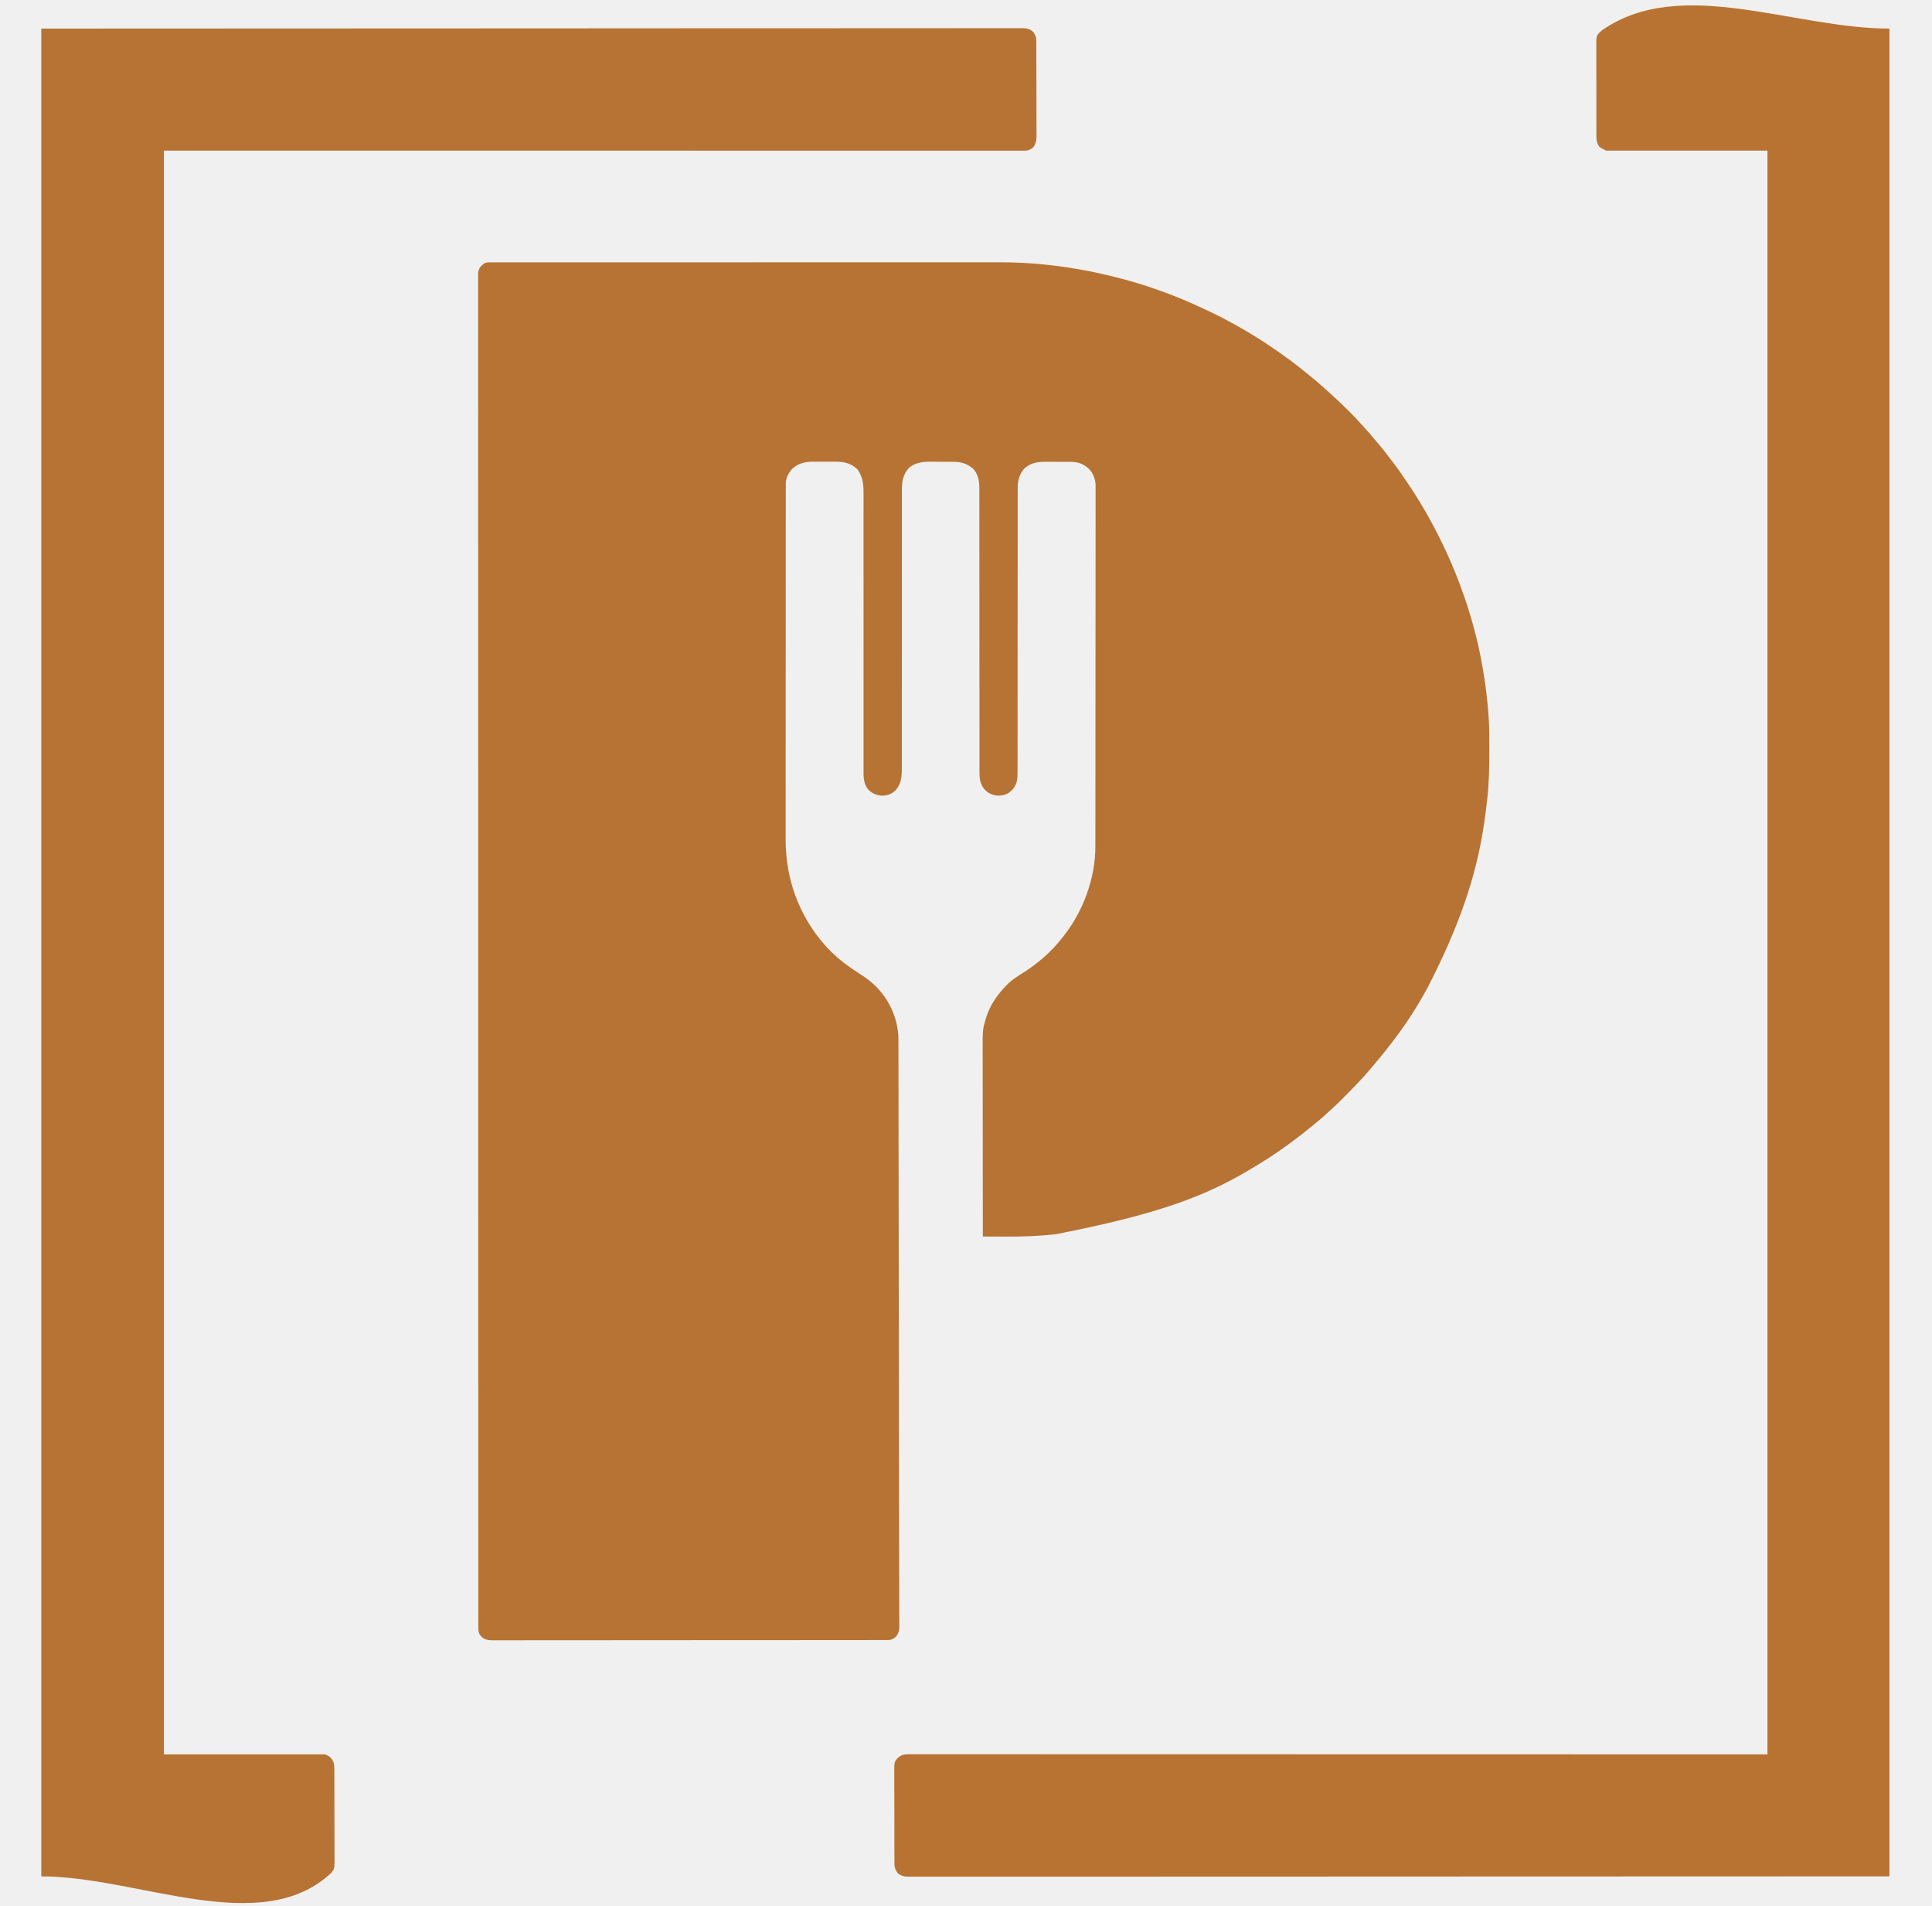
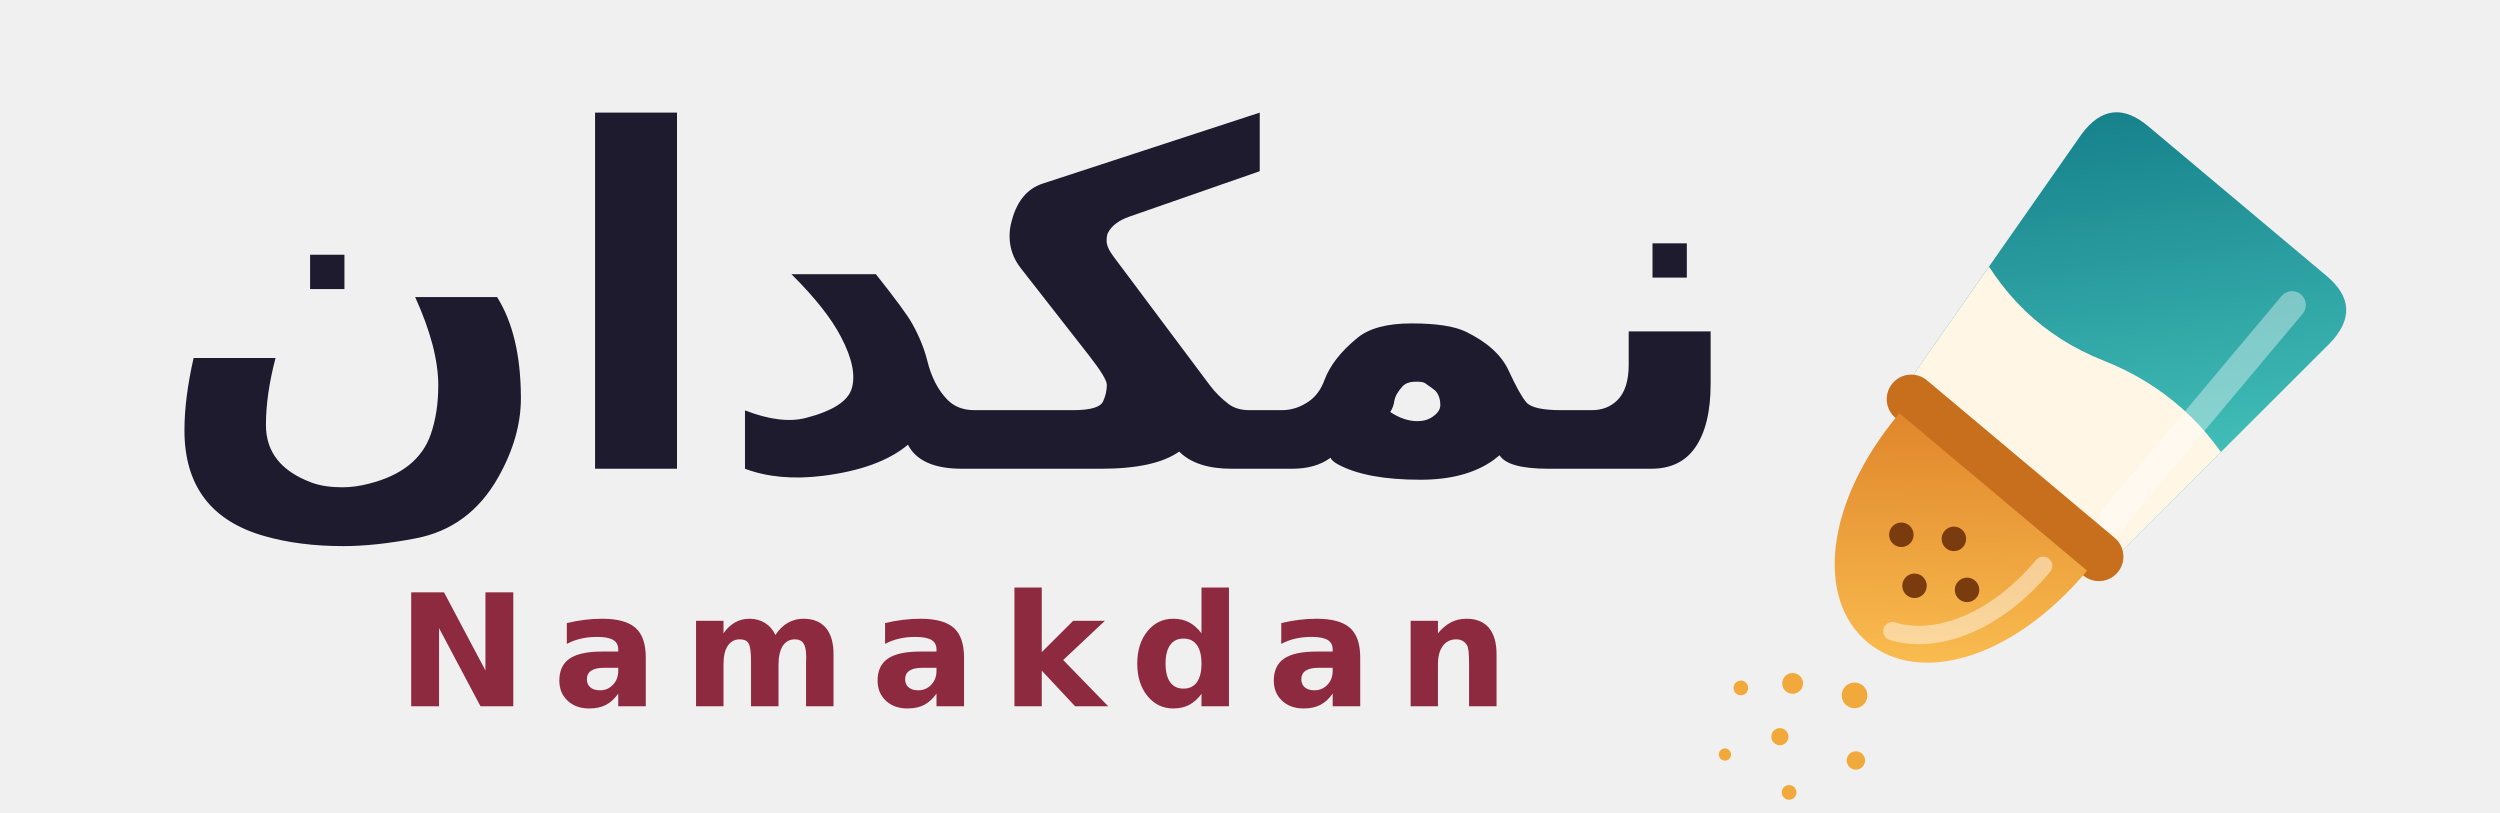
- <svg xmlns="http://www.w3.org/2000/svg" version="1.1" width="3041" height="2999">
-   <path d="M0 0 C1.196 -0.003 2.392 -0.006 3.624 -0.008 C4.961 -0.006 6.297 -0.004 7.634 -0.002 C9.052 -0.003 10.471 -0.005 11.889 -0.007 C15.814 -0.012 19.738 -0.011 23.663 -0.008 C27.923 -0.007 32.183 -0.011 36.443 -0.014 C43.919 -0.019 51.394 -0.021 58.87 -0.02 C69.988 -0.018 81.106 -0.022 92.224 -0.027 C113.241 -0.037 134.258 -0.04 155.274 -0.041 C171.515 -0.041 187.756 -0.043 203.996 -0.046 C208.668 -0.047 213.34 -0.048 218.013 -0.049 C219.755 -0.049 219.755 -0.049 221.532 -0.05 C254.225 -0.056 286.918 -0.06 319.611 -0.059 C321.462 -0.059 321.462 -0.059 323.35 -0.059 C329.602 -0.059 335.855 -0.059 342.108 -0.059 C343.97 -0.059 343.97 -0.059 345.871 -0.059 C348.382 -0.059 350.893 -0.059 353.405 -0.059 C392.423 -0.058 431.441 -0.066 470.459 -0.079 C514.294 -0.095 558.129 -0.103 601.965 -0.102 C606.645 -0.102 611.326 -0.102 616.006 -0.102 C617.159 -0.102 618.311 -0.102 619.499 -0.102 C638.007 -0.102 656.514 -0.109 675.022 -0.117 C693.653 -0.126 712.283 -0.127 730.913 -0.12 C741.965 -0.116 753.016 -0.118 764.068 -0.128 C771.473 -0.134 778.877 -0.133 786.282 -0.125 C790.487 -0.122 794.691 -0.121 798.896 -0.129 C826.288 -0.179 853.389 1.15 880.62 4.314 C881.987 4.471 881.987 4.471 883.381 4.63 C914.381 8.217 944.997 13.717 975.308 21.126 C977.148 21.568 977.148 21.568 979.026 22.019 C1029.061 34.096 1077.802 51.606 1124.279 73.69 C1127.266 75.107 1130.26 76.505 1133.257 77.9 C1146.569 84.133 1159.492 90.933 1172.308 98.126 C1173.602 98.847 1173.602 98.847 1174.923 99.583 C1193.528 109.952 1211.734 121.086 1229.308 133.126 C1230.507 133.937 1231.706 134.747 1232.906 135.556 C1251.055 147.863 1268.733 160.965 1285.644 174.927 C1287.392 176.371 1289.147 177.806 1290.909 179.232 C1302.914 188.953 1314.471 199.151 1325.759 209.691 C1327.227 211.052 1328.712 212.394 1330.199 213.736 C1337.75 220.556 1344.981 227.691 1352.183 234.876 C1352.681 235.372 1353.18 235.868 1353.693 236.379 C1358.882 241.546 1363.977 246.752 1368.743 252.316 C1371.3 255.274 1374.001 258.095 1376.683 260.939 C1381.334 265.91 1385.759 270.989 1390.015 276.306 C1392.142 278.923 1394.327 281.471 1396.543 284.012 C1403.253 291.718 1409.488 299.724 1415.62 307.895 C1417.268 310.074 1418.941 312.233 1420.62 314.388 C1429.093 325.351 1436.872 336.73 1444.558 348.251 C1445.31 349.377 1445.31 349.377 1446.078 350.525 C1455.577 364.756 1464.673 379.243 1473.12 394.126 C1473.851 395.413 1473.851 395.413 1474.597 396.726 C1497.179 436.685 1516.163 477.818 1531.308 521.126 C1531.73 522.322 1532.153 523.518 1532.588 524.751 C1553.93 585.507 1566.92 649.886 1571.308 714.126 C1571.438 715.853 1571.438 715.853 1571.571 717.614 C1572.682 733.59 1572.554 749.62 1572.558 765.626 C1572.558 766.403 1572.559 767.179 1572.559 767.979 C1572.567 793.466 1572.062 818.764 1569.308 844.126 C1569.221 844.936 1569.133 845.745 1569.044 846.578 C1567.712 858.796 1566.117 870.97 1564.308 883.126 C1564.142 884.241 1564.142 884.241 1563.973 885.377 C1551.788 966.601 1525.221 1044.912 1474.67 1142.781 C1473.06 1145.553 1471.516 1148.358 1469.975 1151.169 C1447.443 1192.123 1418.992 1229.927 1388.74 1265.439 C1387.322 1267.11 1385.912 1268.788 1384.503 1270.466 C1371.564 1285.824 1357.483 1300.045 1343.308 1314.251 C1342.628 1314.934 1341.948 1315.617 1341.247 1316.32 C1334.444 1323.144 1327.66 1329.89 1320.308 1336.126 C1318.353 1337.9 1316.427 1339.702 1314.495 1341.501 C1309.924 1345.72 1305.235 1349.738 1300.386 1353.638 C1298.086 1355.497 1295.809 1357.373 1293.542 1359.271 C1283.521 1367.647 1273.239 1375.604 1262.722 1383.348 C1260.495 1384.989 1258.276 1386.641 1256.058 1388.294 C1236.01 1403.121 1214.855 1416.596 1193.308 1429.126 C1192.511 1429.595 1191.715 1430.064 1190.894 1430.547 C1122.958 1470.529 1048.851 1498.542 890.87 1529.376 C889.56 1529.528 888.25 1529.679 886.9 1529.834 C860.995 1532.69 835.154 1533.422 809.121 1533.264 C805.284 1533.243 801.447 1533.234 797.611 1533.224 C790.176 1533.203 782.742 1533.169 775.308 1533.126 C775.262 1493.142 775.227 1453.158 775.206 1413.174 C775.203 1408.448 775.201 1403.722 775.198 1398.996 C775.197 1397.584 775.197 1397.584 775.196 1396.145 C775.188 1380.933 775.172 1365.722 775.154 1350.51 C775.135 1334.889 775.124 1319.268 775.12 1303.646 C775.117 1294.016 775.108 1284.385 775.092 1274.755 C775.081 1268.141 775.078 1261.527 775.081 1254.913 C775.082 1251.103 775.08 1247.294 775.069 1243.484 C774.973 1207.589 774.973 1207.589 779.37 1192.314 C779.58 1191.58 779.79 1190.845 780.006 1190.088 C785.868 1170.747 796.423 1154.649 810.308 1140.126 C810.918 1139.454 811.527 1138.781 812.156 1138.087 C819.912 1129.821 829.649 1123.764 839.183 1117.751 C861.873 1103.398 882.829 1085.362 899.308 1064.126 C900.071 1063.192 900.834 1062.257 901.62 1061.294 C933.176 1021.901 952.525 969.421 952.442 918.791 C952.444 917.795 952.447 916.799 952.449 915.773 C952.456 912.445 952.455 909.117 952.455 905.789 C952.458 903.375 952.462 900.962 952.466 898.548 C952.475 892.616 952.479 886.684 952.482 880.752 C952.485 873.643 952.493 866.535 952.502 859.427 C952.523 842.252 952.533 825.078 952.542 807.903 C952.546 799.777 952.552 791.651 952.557 783.525 C952.575 755.7 952.59 727.876 952.597 700.052 C952.598 698.306 952.598 696.561 952.599 694.815 C952.599 693.95 952.599 693.084 952.599 692.193 C952.601 687.807 952.602 683.422 952.603 679.037 C952.603 677.732 952.603 677.732 952.604 676.4 C952.612 648.171 952.635 619.941 952.668 591.711 C952.702 561.854 952.722 531.996 952.725 502.139 C952.725 498.862 952.726 495.585 952.726 492.307 C952.726 491.5 952.727 490.693 952.727 489.862 C952.729 476.879 952.745 463.895 952.765 450.912 C952.785 437.865 952.791 424.818 952.781 411.771 C952.776 404.021 952.782 396.272 952.804 388.522 C952.819 382.734 952.813 376.946 952.799 371.158 C952.797 368.818 952.801 366.477 952.813 364.137 C952.828 360.954 952.819 357.771 952.803 354.588 C952.813 353.681 952.823 352.775 952.834 351.84 C952.726 341.844 949.348 332.415 942.406 325.13 C934.095 317.171 925.082 314.027 913.629 313.981 C912.537 313.975 911.446 313.968 910.321 313.962 C909.155 313.961 907.989 313.96 906.788 313.959 C905.575 313.955 904.362 313.952 903.112 313.948 C900.549 313.943 897.987 313.941 895.424 313.941 C891.52 313.939 887.616 313.921 883.712 313.902 C881.217 313.899 878.721 313.897 876.226 313.896 C875.066 313.889 873.907 313.882 872.712 313.874 C860.779 313.908 850.545 315.909 841.23 323.912 C832.828 332.807 830.143 343.232 830.183 355.177 C830.182 355.974 830.18 356.772 830.179 357.594 C830.176 360.27 830.18 362.947 830.183 365.624 C830.182 367.56 830.181 369.497 830.179 371.434 C830.176 375.647 830.176 379.86 830.179 384.074 C830.183 390.929 830.18 397.784 830.176 404.639 C830.172 413.301 830.17 421.963 830.17 430.626 C830.17 447.647 830.157 464.667 830.14 481.688 C830.138 484.367 830.135 487.047 830.132 489.726 C830.128 493.786 830.125 497.847 830.121 501.907 C830.106 517.217 830.092 532.526 830.08 547.835 C830.079 548.535 830.079 549.235 830.078 549.955 C830.06 572.641 830.056 595.327 830.058 618.013 C830.059 642.003 830.042 665.994 830.007 689.984 C829.986 704.349 829.981 718.714 829.995 733.078 C830.003 742.922 829.994 752.765 829.97 762.608 C829.956 768.289 829.951 773.969 829.968 779.649 C829.983 784.85 829.975 790.051 829.949 795.252 C829.943 797.133 829.946 799.013 829.959 800.893 C830.028 812.344 829.661 820.97 821.808 830.001 C820.983 830.703 820.158 831.404 819.308 832.126 C818.225 833.178 818.225 833.178 817.12 834.251 C810.129 838.912 802.031 840.227 793.87 838.658 C785.406 836.49 779.642 832.656 774.933 825.251 C770.947 818.505 770.007 811.558 770.057 803.848 C770.055 803.051 770.052 802.253 770.049 801.431 C770.042 798.765 770.049 796.099 770.056 793.433 C770.054 791.5 770.051 789.566 770.047 787.633 C770.039 782.325 770.044 777.017 770.05 771.709 C770.054 765.982 770.047 760.255 770.042 754.528 C770.033 744.605 770.031 734.683 770.033 724.76 C770.037 710.401 770.025 696.043 770.009 681.684 C770.001 674.991 769.995 668.298 769.988 661.605 C769.987 660.6 769.987 660.6 769.986 659.575 C769.97 643.633 769.959 627.691 769.949 611.749 C769.949 611.051 769.949 610.354 769.948 609.636 C769.939 593.366 769.932 577.096 769.93 560.826 C769.929 560.126 769.929 559.427 769.929 558.706 C769.929 555.177 769.928 551.649 769.928 548.12 C769.928 547.423 769.927 546.726 769.927 546.007 C769.927 544.6 769.927 543.192 769.927 541.785 C769.923 517.861 769.905 493.937 769.872 470.013 C769.853 455.691 769.847 441.369 769.858 427.047 C769.864 417.233 769.856 407.419 769.837 397.605 C769.826 391.943 769.822 386.281 769.835 380.619 C769.847 375.433 769.841 370.248 769.82 365.062 C769.816 363.188 769.818 361.315 769.828 359.442 C769.893 346.234 769.152 334.079 759.308 324.126 C750.875 317.242 741.653 314.045 730.768 313.965 C729.175 313.951 729.175 313.951 727.55 313.936 C726.416 313.932 725.281 313.928 724.113 313.923 C722.929 313.918 721.745 313.912 720.525 313.906 C718.022 313.897 715.519 313.89 713.016 313.886 C709.217 313.877 705.419 313.846 701.62 313.814 C699.18 313.807 696.74 313.802 694.3 313.798 C692.617 313.78 692.617 313.78 690.899 313.761 C679.528 313.793 668.288 315.686 659.308 323.126 C648.443 335.065 647.869 346.579 647.936 361.888 C647.933 363.817 647.93 365.746 647.924 367.675 C647.914 372.966 647.923 378.256 647.934 383.547 C647.943 389.256 647.934 394.966 647.928 400.676 C647.918 410.568 647.92 420.46 647.928 430.352 C647.939 444.669 647.93 458.985 647.915 473.302 C647.908 479.977 647.902 486.652 647.897 493.327 C647.896 494.33 647.896 494.33 647.895 495.352 C647.881 511.249 647.877 527.146 647.874 543.043 C647.874 543.738 647.874 544.433 647.874 545.15 C647.871 560.665 647.87 576.181 647.871 591.697 C647.872 598.027 647.872 604.358 647.872 610.689 C647.872 611.731 647.872 611.731 647.872 612.793 C647.873 628.655 647.87 644.517 647.856 660.378 C647.855 661.046 647.855 661.713 647.854 662.4 C647.847 669.721 647.84 677.041 647.831 684.362 C647.815 698.64 647.813 712.918 647.828 727.196 C647.838 736.982 647.833 746.768 647.817 756.554 C647.808 762.198 647.806 767.842 647.822 773.486 C647.836 778.658 647.831 783.829 647.812 789.001 C647.809 790.867 647.812 792.733 647.822 794.599 C647.898 808.864 647.257 821.382 636.683 832.095 C630.4 837.469 623.799 839.504 615.542 839.334 C607.019 838.544 600.253 835.252 594.308 829.126 C587.217 819.337 587.462 809.518 587.562 797.99 C587.557 796.057 587.549 794.125 587.538 792.192 C587.517 786.904 587.534 781.617 587.556 776.329 C587.574 770.617 587.557 764.905 587.544 759.194 C587.527 749.303 587.531 739.413 587.549 729.522 C587.576 715.21 587.568 700.899 587.551 686.587 C587.524 663.349 587.522 640.112 587.538 616.874 C587.542 611.248 587.545 605.623 587.549 599.997 C587.549 599.299 587.55 598.601 587.55 597.882 C587.56 581.671 587.56 565.46 587.556 549.248 C587.556 548.554 587.556 547.859 587.556 547.144 C587.553 531.281 587.547 515.418 587.537 499.555 C587.536 498.555 587.536 498.555 587.535 497.534 C587.532 491.533 587.528 485.532 587.524 479.531 C587.513 463.938 587.511 448.345 587.524 432.753 C587.533 422.973 587.535 413.193 587.532 403.413 C587.53 397.772 587.532 392.13 587.543 386.488 C587.553 381.321 587.553 376.154 587.547 370.987 C587.546 369.12 587.549 367.253 587.556 365.387 C587.605 350.263 586.89 338.718 578.12 325.939 C568.958 316.776 557.502 313.82 544.831 313.71 C543.136 313.719 543.136 313.719 541.406 313.728 C540.207 313.725 539.008 313.722 537.772 313.719 C535.252 313.717 532.732 313.723 530.211 313.735 C526.385 313.751 522.559 313.736 518.732 313.716 C516.269 313.718 513.806 313.722 511.343 313.728 C510.215 313.722 509.086 313.716 507.923 313.71 C495.299 313.82 484.694 316.18 475.339 324.978 C469.285 331.417 465.187 339.379 465.18 348.339 C465.177 349.179 465.174 350.019 465.171 350.884 C465.173 351.803 465.175 352.722 465.176 353.669 C465.174 354.653 465.172 355.636 465.17 356.649 C465.165 359.969 465.166 363.29 465.167 366.61 C465.165 369.005 465.162 371.399 465.158 373.794 C465.151 379.702 465.149 385.61 465.148 391.518 C465.147 398.593 465.141 405.669 465.134 412.745 C465.118 429.854 465.112 446.963 465.107 464.073 C465.105 472.172 465.101 480.272 465.097 488.371 C465.084 516.111 465.074 543.852 465.07 571.592 C465.07 573.334 465.07 575.076 465.07 576.818 C465.069 578.565 465.069 580.311 465.069 582.057 C465.069 585.56 465.068 589.064 465.068 592.567 C465.068 593.435 465.067 594.304 465.067 595.199 C465.064 623.322 465.048 651.446 465.024 679.57 C465 709.32 464.986 739.071 464.985 768.822 C464.985 772.093 464.985 775.365 464.984 778.636 C464.984 779.844 464.984 779.844 464.984 781.077 C464.983 794 464.972 806.923 464.957 819.847 C464.943 832.861 464.94 845.876 464.948 858.89 C464.952 866.606 464.949 874.321 464.933 882.037 C464.922 887.824 464.927 893.612 464.937 899.4 C464.939 901.722 464.936 904.044 464.928 906.366 C464.786 946.289 472.673 984.204 490.308 1020.126 C490.675 1020.875 491.043 1021.624 491.421 1022.395 C506.511 1052.749 529.301 1081.541 556.308 1102.126 C556.839 1102.534 557.37 1102.942 557.917 1103.361 C565.566 1109.201 573.453 1114.565 581.558 1119.751 C588.904 1124.472 595.847 1129.22 602.308 1135.126 C602.786 1135.563 603.265 1135.999 603.758 1136.448 C626.315 1157.262 639.783 1185.5 642.308 1216.126 C642.445 1219.827 642.45 1223.523 642.447 1227.225 C642.449 1228.316 642.452 1229.407 642.455 1230.532 C642.463 1234.192 642.465 1237.852 642.466 1241.512 C642.471 1244.165 642.476 1246.817 642.481 1249.47 C642.492 1255.246 642.499 1261.021 642.504 1266.797 C642.512 1275.398 642.525 1283.999 642.539 1292.6 C642.563 1307.135 642.582 1321.67 642.599 1336.204 C642.615 1350.761 642.634 1365.317 642.655 1379.874 C642.657 1381.242 642.657 1381.242 642.659 1382.638 C642.664 1386.346 642.67 1390.054 642.675 1393.761 C642.724 1427.698 642.769 1461.635 642.811 1495.571 C642.848 1526.043 642.888 1556.515 642.931 1586.987 C642.936 1589.871 642.94 1592.754 642.944 1595.637 C642.955 1603.305 642.966 1610.973 642.977 1618.64 C643.05 1669.738 643.121 1720.835 643.171 1771.933 C643.173 1773.794 643.175 1775.656 643.177 1777.517 C643.193 1794.047 643.209 1810.576 643.225 1827.106 C643.263 1868.44 643.319 1909.774 643.413 1951.108 C643.42 1954.324 643.427 1957.541 643.435 1960.758 C643.437 1961.942 643.437 1961.942 643.44 1963.15 C643.466 1974.747 643.488 1986.343 643.506 1997.939 C643.507 1998.68 643.508 1999.421 643.51 2000.185 C643.521 2007.508 643.532 2014.831 643.542 2022.154 C643.546 2025.707 643.551 2029.259 643.557 2032.812 C643.558 2033.507 643.559 2034.202 643.56 2034.918 C643.576 2045.913 643.606 2056.907 643.641 2067.901 C643.676 2078.652 643.696 2089.402 643.702 2100.153 C643.706 2105.872 643.716 2111.591 643.744 2117.31 C643.769 2122.485 643.776 2127.66 643.768 2132.835 C643.769 2134.695 643.776 2136.555 643.791 2138.415 C643.81 2140.933 643.804 2143.449 643.792 2145.967 C643.803 2146.684 643.815 2147.401 643.826 2148.14 C643.752 2154.229 641.788 2159.614 637.491 2163.966 C636.915 2164.329 636.339 2164.691 635.745 2165.064 C635.167 2165.444 634.588 2165.825 633.991 2166.216 C630.892 2167.892 628.33 2168.252 624.879 2168.255 C623.966 2168.259 623.052 2168.262 622.111 2168.265 C621.104 2168.264 620.097 2168.262 619.06 2168.261 C617.988 2168.263 616.917 2168.265 615.813 2168.268 C612.186 2168.275 608.559 2168.274 604.932 2168.274 C602.32 2168.277 599.708 2168.281 597.096 2168.285 C590.647 2168.294 584.197 2168.298 577.748 2168.3 C570.026 2168.303 562.304 2168.312 554.582 2168.321 C535.917 2168.342 517.251 2168.352 498.586 2168.361 C489.759 2168.365 480.932 2168.37 472.105 2168.376 C441.898 2168.393 411.692 2168.408 381.486 2168.416 C379.589 2168.416 377.692 2168.417 375.796 2168.417 C374.385 2168.418 374.385 2168.418 372.945 2168.418 C368.179 2168.419 363.413 2168.42 358.647 2168.422 C357.701 2168.422 356.755 2168.422 355.781 2168.422 C325.107 2168.43 294.432 2168.454 263.758 2168.486 C231.341 2168.521 198.923 2168.54 166.505 2168.544 C162.948 2168.544 159.391 2168.544 155.833 2168.545 C154.958 2168.545 154.082 2168.545 153.179 2168.545 C139.071 2168.548 124.962 2168.563 110.854 2168.584 C96.678 2168.604 82.502 2168.61 68.326 2168.6 C59.9 2168.595 51.475 2168.601 43.049 2168.623 C36.763 2168.638 30.477 2168.632 24.191 2168.618 C21.644 2168.615 19.096 2168.62 16.549 2168.632 C13.094 2168.647 9.64 2168.637 6.185 2168.621 C5.19 2168.632 4.195 2168.642 3.169 2168.652 C-3.583 2168.585 -9.224 2167.425 -14.251 2162.644 C-18.144 2158.183 -18.817 2154.881 -18.818 2149.12 C-18.822 2147.22 -18.822 2147.22 -18.826 2145.28 C-18.824 2143.862 -18.822 2142.444 -18.82 2141.026 C-18.821 2139.521 -18.823 2138.015 -18.825 2136.509 C-18.829 2132.336 -18.827 2128.162 -18.825 2123.989 C-18.823 2119.445 -18.827 2114.901 -18.83 2110.358 C-18.834 2102.351 -18.835 2094.345 -18.834 2086.339 C-18.832 2074.353 -18.836 2062.367 -18.84 2050.381 C-18.848 2029.958 -18.851 2009.535 -18.852 1989.112 C-18.852 1968.403 -18.855 1947.694 -18.86 1926.985 C-18.86 1925.679 -18.861 1924.373 -18.861 1923.028 C-18.862 1917.709 -18.864 1912.39 -18.865 1907.071 C-18.88 1848.538 -18.887 1790.004 -18.892 1731.471 C-18.892 1730.73 -18.892 1729.99 -18.892 1729.227 C-18.892 1725.481 -18.892 1721.735 -18.893 1717.989 C-18.895 1686.618 -18.899 1655.247 -18.903 1623.876 C-18.905 1608.857 -18.906 1593.839 -18.908 1578.82 C-18.908 1578.073 -18.908 1577.326 -18.908 1576.556 C-18.913 1540.607 -18.917 1504.657 -18.92 1468.707 C-18.92 1467.557 -18.92 1467.557 -18.92 1466.383 C-18.925 1417.505 -18.928 1368.626 -18.93 1319.748 C-18.93 1315.74 -18.93 1311.732 -18.93 1307.724 C-18.93 1301.298 -18.93 1294.873 -18.931 1288.447 C-18.931 1287.651 -18.931 1286.854 -18.931 1286.034 C-18.931 1284.425 -18.931 1282.815 -18.931 1281.206 C-18.931 1269.917 -18.932 1258.628 -18.932 1247.339 C-18.932 1243.299 -18.932 1239.26 -18.933 1235.22 C-18.935 1158.918 -18.94 1082.616 -18.956 1006.313 C-18.957 1005.51 -18.957 1004.707 -18.957 1003.879 C-18.962 978.778 -18.968 953.677 -18.973 928.575 C-18.979 902.82 -18.985 877.065 -18.99 851.31 C-18.991 850.121 -18.991 850.121 -18.991 848.907 C-19.001 799.257 -19.008 749.607 -19.011 699.956 C-19.011 699.19 -19.011 698.423 -19.011 697.633 C-19.013 663.966 -19.015 630.299 -19.015 596.631 C-19.015 583.088 -19.015 569.544 -19.016 556 C-19.016 553.754 -19.016 551.509 -19.016 549.263 C-19.016 514.898 -19.019 480.533 -19.029 446.168 C-19.029 445.427 -19.03 444.685 -19.03 443.921 C-19.033 431.992 -19.037 420.063 -19.041 408.134 C-19.051 374.282 -19.06 340.429 -19.058 306.577 C-19.058 305.547 -19.058 305.547 -19.058 304.497 C-19.057 289.523 -19.055 274.55 -19.052 259.576 C-19.051 253.605 -19.051 247.633 -19.05 241.662 C-19.05 240.36 -19.049 239.059 -19.049 237.718 C-19.046 217.061 -19.054 196.404 -19.065 175.747 C-19.076 155.463 -19.077 135.178 -19.066 114.893 C-19.06 102.983 -19.062 91.073 -19.076 79.163 C-19.085 71.269 -19.083 63.374 -19.071 55.48 C-19.065 50.995 -19.064 46.51 -19.076 42.025 C-19.087 37.96 -19.084 33.896 -19.07 29.831 C-19.067 28.369 -19.07 26.907 -19.078 25.445 C-19.088 23.466 -19.078 21.487 -19.067 19.508 C-19.067 17.864 -19.067 17.864 -19.067 16.186 C-18.428 10.974 -16.241 7.108 -12.192 3.814 C-11.604 3.323 -11.016 2.832 -10.411 2.326 C-7.027 -0.035 -3.99 0.001 0 0 Z " fill="#B77333" transform="translate(771.6921,412.8735)" />
-   <path d="M0 0 C384.12 -0.155 384.12 -0.155 776 -0.312 C857.005 -0.358 938.009 -0.404 1021.469 -0.45 C1120.012 -0.473 1120.012 -0.473 1166.072 -0.477 C1199.466 -0.482 1232.861 -0.502 1266.255 -0.531 C1301.44 -0.561 1336.625 -0.575 1371.81 -0.568 C1376.711 -0.567 1381.611 -0.566 1386.512 -0.565 C1387.472 -0.565 1388.433 -0.565 1389.422 -0.565 C1404.523 -0.563 1419.624 -0.578 1434.725 -0.6 C1449.413 -0.621 1464.1 -0.625 1478.788 -0.609 C1487.407 -0.601 1496.025 -0.606 1504.643 -0.631 C1510.371 -0.647 1516.098 -0.644 1521.826 -0.627 C1525.077 -0.617 1528.328 -0.618 1531.579 -0.636 C1535.069 -0.654 1538.558 -0.641 1542.049 -0.621 C1543.052 -0.634 1544.056 -0.646 1545.09 -0.659 C1551.573 -0.577 1556.026 0.727 1561 5 C1565.099 10.255 1566.124 13.964 1566.147 20.533 C1566.151 21.2 1566.155 21.866 1566.158 22.553 C1566.169 24.791 1566.173 27.03 1566.177 29.268 C1566.183 30.872 1566.19 32.475 1566.197 34.078 C1566.218 39.348 1566.228 44.617 1566.238 49.887 C1566.242 51.701 1566.246 53.516 1566.251 55.331 C1566.27 63.858 1566.284 72.385 1566.292 80.912 C1566.302 90.75 1566.328 100.589 1566.369 110.427 C1566.399 118.034 1566.414 125.641 1566.417 133.248 C1566.419 137.79 1566.428 142.332 1566.453 146.874 C1566.477 151.149 1566.481 155.425 1566.471 159.7 C1566.47 161.266 1566.477 162.832 1566.49 164.397 C1566.557 172.462 1566.612 179.096 1562 186 C1560.184 187.84 1560.184 187.84 1558.438 188.938 C1557.859 189.318 1557.28 189.698 1556.684 190.09 C1552.244 192.49 1547.809 192.138 1542.913 192.124 C1541.492 192.126 1541.492 192.126 1540.042 192.128 C1536.83 192.131 1533.619 192.127 1530.407 192.123 C1528.085 192.124 1525.763 192.125 1523.441 192.127 C1517.687 192.129 1511.933 192.127 1506.179 192.124 C1499.257 192.119 1492.335 192.121 1485.413 192.122 C1472.465 192.125 1459.518 192.124 1446.571 192.119 C1433.301 192.115 1420.031 192.113 1406.762 192.113 C1405.497 192.113 1405.497 192.113 1404.206 192.113 C1399.905 192.113 1395.603 192.113 1391.302 192.114 C1360.433 192.115 1329.564 192.112 1298.696 192.106 C1256.957 192.097 1215.218 192.095 1173.479 192.095 C1073.09 192.089 972.701 192.075 872.312 192.062 C536.053 192.032 536.053 192.032 193 192 C193 1024.92 193 1857.84 193 2716 C276.82 2716 360.64 2716 447 2716 C453.8 2719.4 453.8 2719.4 456.25 2722.375 C456.73 2722.94 457.209 2723.504 457.703 2724.086 C460.706 2728.518 461.252 2732.395 461.267 2737.691 C461.274 2738.68 461.274 2738.68 461.281 2739.689 C461.294 2741.892 461.292 2744.094 461.291 2746.296 C461.297 2747.878 461.303 2749.46 461.311 2751.042 C461.329 2755.336 461.333 2759.629 461.335 2763.923 C461.336 2766.608 461.34 2769.293 461.346 2771.977 C461.364 2781.351 461.372 2790.724 461.371 2800.097 C461.369 2808.822 461.39 2817.548 461.422 2826.273 C461.448 2833.773 461.459 2841.273 461.458 2848.773 C461.457 2853.249 461.463 2857.724 461.484 2862.2 C461.503 2866.412 461.504 2870.624 461.489 2874.836 C461.487 2876.378 461.492 2877.919 461.504 2879.46 C461.622 2895.462 461.622 2895.462 457 2902 C346.158 3006.515 152.346 2908 0 2908 C0 1948.36 0 988.72 0 0 Z " fill="#B77333" transform="translate(65,45)" />
-   <path d="M0 0 C0 959.64 0 1919.28 0 2908 C-255.915 2908.082 -511.83 2908.165 -775.5 2908.25 C-896.929 2908.305 -896.929 2908.305 -1020.811 2908.36 C-1119.29 2908.378 -1119.29 2908.378 -1165.32 2908.382 C-1198.693 2908.386 -1232.066 2908.402 -1265.439 2908.425 C-1300.601 2908.449 -1335.764 2908.46 -1370.926 2908.454 C-1375.824 2908.453 -1380.721 2908.453 -1385.618 2908.452 C-1386.578 2908.452 -1387.538 2908.452 -1388.527 2908.452 C-1403.618 2908.451 -1418.709 2908.462 -1433.801 2908.48 C-1448.479 2908.497 -1463.157 2908.5 -1477.835 2908.487 C-1486.448 2908.48 -1495.061 2908.485 -1503.674 2908.505 C-1509.398 2908.517 -1515.121 2908.515 -1520.845 2908.501 C-1524.094 2908.494 -1527.343 2908.495 -1530.592 2908.509 C-1534.08 2908.523 -1537.567 2908.513 -1541.055 2908.497 C-1542.058 2908.507 -1543.061 2908.517 -1544.095 2908.527 C-1550.227 2908.465 -1554.878 2907.502 -1560 2904 C-1561.84 2901.965 -1561.84 2901.965 -1562.938 2899.938 C-1563.318 2899.266 -1563.698 2898.594 -1564.09 2897.902 C-1565.963 2893.987 -1566.13 2890.877 -1566.14 2886.581 C-1566.143 2885.927 -1566.146 2885.272 -1566.149 2884.598 C-1566.158 2882.401 -1566.16 2880.204 -1566.161 2878.007 C-1566.166 2876.433 -1566.171 2874.86 -1566.176 2873.286 C-1566.189 2869.007 -1566.196 2864.728 -1566.2 2860.449 C-1566.203 2857.774 -1566.207 2855.1 -1566.212 2852.426 C-1566.225 2844.056 -1566.235 2835.686 -1566.239 2827.316 C-1566.243 2817.659 -1566.261 2808.002 -1566.29 2798.345 C-1566.312 2790.879 -1566.322 2783.412 -1566.323 2775.945 C-1566.324 2771.487 -1566.33 2767.029 -1566.348 2762.571 C-1566.364 2758.374 -1566.366 2754.177 -1566.358 2749.981 C-1566.357 2748.444 -1566.361 2746.907 -1566.371 2745.371 C-1566.475 2728.265 -1566.475 2728.265 -1561.352 2721.977 C-1560.782 2721.531 -1560.212 2721.085 -1559.625 2720.625 C-1559.06 2720.164 -1558.496 2719.702 -1557.914 2719.227 C-1552.558 2715.794 -1547.844 2715.717 -1541.665 2715.752 C-1540.715 2715.749 -1539.765 2715.746 -1538.786 2715.744 C-1535.578 2715.738 -1532.369 2715.746 -1529.161 2715.754 C-1526.836 2715.752 -1524.512 2715.75 -1522.188 2715.747 C-1516.436 2715.741 -1510.684 2715.745 -1504.931 2715.753 C-1498.01 2715.762 -1491.089 2715.759 -1484.168 2715.755 C-1471.223 2715.749 -1458.278 2715.753 -1445.332 2715.762 C-1432.067 2715.77 -1418.801 2715.775 -1405.536 2715.774 C-1404.692 2715.774 -1403.849 2715.774 -1402.979 2715.774 C-1398.678 2715.773 -1394.376 2715.773 -1390.075 2715.773 C-1359.211 2715.77 -1328.348 2715.777 -1297.484 2715.789 C-1255.753 2715.805 -1214.021 2715.809 -1172.29 2715.811 C-1071.922 2715.821 -971.555 2715.849 -871.188 2715.875 C-647.056 2715.916 -422.924 2715.957 -192 2716 C-192 1883.08 -192 1050.16 -192 192 C-275.82 192 -359.64 192 -446 192 C-457.236 186.382 -457.236 186.382 -460.117 179.226 C-461.066 175.758 -461.254 172.85 -461.261 169.258 C-461.265 168.605 -461.268 167.952 -461.272 167.28 C-461.283 165.106 -461.279 162.932 -461.275 160.758 C-461.279 159.194 -461.284 157.63 -461.29 156.066 C-461.304 151.826 -461.304 147.586 -461.302 143.346 C-461.301 139.803 -461.305 136.259 -461.31 132.716 C-461.321 124.353 -461.322 115.99 -461.316 107.627 C-461.31 99.01 -461.322 90.393 -461.343 81.776 C-461.361 74.369 -461.367 66.961 -461.364 59.554 C-461.362 55.134 -461.364 50.714 -461.378 46.294 C-461.391 42.136 -461.389 37.978 -461.376 33.819 C-461.374 32.297 -461.376 30.775 -461.385 29.253 C-461.471 12.08 -461.471 12.08 -456.062 5.723 C-455.382 5.175 -454.701 4.627 -454 4.062 C-453.319 3.497 -452.639 2.931 -451.938 2.348 C-328.265 -83.675 -150.648 0 0 0 Z " fill="#B87332" transform="translate(2974,45)" />
+ <svg xmlns="http://www.w3.org/2000/svg" viewBox="0 0 800 260" width="800" height="260" role="img" aria-label="نمکدان Namakdan">
+   <g transform="translate(560 6) scale(.98)">
+     <defs>
+       <linearGradient id="caplight" x1="0" y1="0" x2="1" y2="1">
+         <stop offset="0" stop-color="#FFC857" />
+         <stop offset="1" stop-color="#E0862B" />
+       </linearGradient>
+       <linearGradient id="glasslight" x1="0" y1="0" x2="1" y2="1">
+         <stop offset="0" stop-color="#4FD1C5" />
+         <stop offset="1" stop-color="#157F8A" />
+       </linearGradient>
+       <clipPath id="bodylight">
+         <path d="M56 104 H144 L153 206 Q154 222 138 222 H62 Q46 222 47 206 Z" />
+       </clipPath>
+     </defs>
+     <g transform="rotate(-140 100 130)">
+       <path d="M56 104 H144 L153 206 Q154 222 138 222 H62 Q46 222 47 206 Z" fill="url(#glasslight)" />
+       <g clip-path="url(#bodylight)">
+         <path d="M40 100 V152 Q70 164 100 154 T160 158 V100 Z" fill="#FFF6E5" />
+         <rect x="60" y="112" width="9" height="100" rx="4.5" fill="#fff" opacity=".38" />
+       </g>
+       <rect x="52" y="96" width="96" height="16" rx="8" fill="#C86F1D" />
+       <path d="M60 98 C60 60 78 34 100 34 C122 34 140 60 140 98 Z" fill="url(#caplight)" />
+       <path d="M72 90 C72 66 82 48 96 42" stroke="#fff" stroke-width="6" stroke-linecap="round" fill="none" opacity=".45" />
+       <g fill="#7A3B0E">
+         <circle cx="100" cy="58" r="4" />
+         <circle cx="86" cy="68" r="4" />
+         <circle cx="114" cy="68" r="4" />
+         <circle cx="100" cy="78" r="4" />
+       </g>
+       <g fill="#F2A93B">
+         <circle cx="92" cy="18" r="4.2" />
+         <circle cx="110" cy="8" r="3.4" />
+         <circle cx="78" cy="2" r="3" />
+         <circle cx="102" cy="-8" r="2.8" />
+         <circle cx="122" cy="-4" r="2.4" />
+         <circle cx="88" cy="-20" r="2.4" />
+         <circle cx="112" cy="-24" r="2" />
+       </g>
+     </g>
+   </g>
+   <path d="M547.402 122.827Q547.402 136.157 542.422 143.262Q537.734 150.0 528.359 150.0Q528.359 150.0 502.212 150.0Q502.212 150.0 502.212 131.25Q502.212 131.25 509.39 131.25Q514.37 131.25 517.593 128.027Q521.182 124.438 521.182 116.675Q521.182 116.675 521.182 106.055H547.402ZM528.799 77.856H539.785V88.843H528.799ZM477.822 147.29Q469.033 153.516 454.531 153.516Q437.246 153.516 428.164 148.608Q426.26 147.583 425.747 146.484Q421.06 150.0 413.442 150.0Q413.442 150.0 401.65 150.0Q401.65 150.0 401.65 131.25Q401.65 131.25 410.22 131.25Q414.761 131.25 418.789 128.467Q422.158 126.196 423.843 121.582Q426.479 114.551 434.39 108.105Q440.029 103.491 451.675 103.491Q463.54 103.491 469.033 106.128Q479.287 111.108 482.729 118.506Q486.245 126.196 488.442 128.76Q490.566 131.25 499.648 131.25Q499.648 131.25 505.142 131.25Q505.142 131.25 505.142 150.0Q505.142 150.0 495.62 150.0Q482.51 150.0 479.873 145.679Q478.335 146.924 477.822 147.29ZM458.413 133.374Q460.903 131.689 460.903 129.639Q460.903 126.636 459.219 124.951Q458.779 124.512 455.996 122.607Q455.19 122.021 452.261 122.168Q449.99 122.314 448.745 123.706Q446.548 126.123 446.182 128.32Q445.889 130.371 444.863 131.836Q449.258 134.766 453.579 134.766Q456.436 134.766 458.413 133.374ZM377.334 144.507Q369.57 150.0 352.358 150.0Q352.358 150.0 314.419 150.0Q314.419 150.0 314.419 131.25Q314.419 131.25 343.423 131.25Q351.772 131.25 353.018 128.394Q354.189 125.757 354.189 123.12Q354.189 121.069 348.477 113.745Q348.477 113.745 326.724 85.913Q323.062 81.299 323.062 75.513Q323.062 72.949 323.794 70.532Q326.284 61.157 333.682 58.74Q333.682 58.74 403.115 36.035Q403.115 36.035 403.115 54.785Q403.115 54.785 361.294 69.36Q356.313 71.118 354.556 74.487Q354.116 75.293 354.116 77.124Q354.116 79.175 356.387 82.178Q356.387 82.178 387.075 123.193Q389.712 126.709 393.228 129.346Q395.791 131.25 399.819 131.25Q399.819 131.25 404.58 131.25Q404.58 131.25 404.58 150.0Q404.58 150.0 394.106 150.0Q382.827 150.0 377.334 144.507ZM296.694 115.283Q298.672 123.413 303.286 128.027Q306.509 131.25 311.855 131.25Q311.855 131.25 317.349 131.25Q317.349 131.25 317.349 150.0Q317.349 150.0 307.827 150.0Q294.497 150.0 290.542 142.31Q281.387 150.0 263.296 152.271Q249.16 154.028 238.394 150.0Q238.394 150.0 238.394 131.323Q249.893 135.791 257.876 133.74Q270.62 130.444 272.524 124.438Q274.502 118.066 269.155 107.886Q264.614 99.023 253.262 87.744Q253.262 87.744 280.288 87.744Q289.81 99.756 291.86 103.491Q295.229 109.497 296.694 115.283ZM190.42 36.035H216.641V150.0H190.42ZM166.689 127.148Q166.763 139.819 159.365 152.856Q150.21 168.97 133.071 172.266Q120.107 174.756 109.854 174.756Q95.791 174.756 84.585 171.533Q59.023 164.282 59.023 137.695Q59.023 127.441 61.953 114.551Q61.953 114.551 88.174 114.551Q85.098 126.27 85.098 136.011Q85.098 149.048 99.819 154.468Q103.848 155.933 109.561 155.933Q113.662 155.933 118.13 154.761Q133.73 150.806 137.832 139.014Q140.249 132.056 140.249 123.34Q140.249 111.328 132.852 95.068Q132.852 95.068 159.072 95.068Q166.616 107.08 166.689 127.148ZM99.233 81.519H110.22V92.505H99.233Z" fill="#1E1B2E" />
+   <path d="M131.585 189.55H142.083L155.34 214.55V189.55H164.251V226.0H153.753L140.496 201.0V226.0H131.585ZM193.296 213.695Q190.562 213.695 189.182 214.623Q187.803 215.551 187.803 217.357Q187.803 219.018 188.914 219.958Q190.024 220.897 192.002 220.897Q194.468 220.897 196.152 219.127Q197.837 217.357 197.837 214.696V213.695ZM206.65 210.399V226.0H197.837V221.947Q196.079 224.438 193.882 225.573Q191.685 226.708 188.535 226.708Q184.287 226.708 181.638 224.23Q178.989 221.752 178.989 217.797Q178.989 212.987 182.297 210.741Q185.605 208.495 192.686 208.495H197.837V207.812Q197.837 205.736 196.201 204.772Q194.565 203.808 191.099 203.808Q188.291 203.808 185.874 204.369Q183.457 204.931 181.382 206.054V199.389Q184.189 198.705 187.021 198.351Q189.854 197.997 192.686 197.997Q200.083 197.997 203.367 200.915Q206.65 203.832 206.65 210.399ZM248.122 203.197Q249.782 200.658 252.065 199.328Q254.348 197.997 257.082 197.997Q261.794 197.997 264.26 200.902Q266.726 203.808 266.726 209.35V226.0H257.937V211.742Q257.961 211.425 257.973 211.083Q257.985 210.741 257.985 210.106Q257.985 207.201 257.131 205.895Q256.276 204.589 254.372 204.589Q251.882 204.589 250.527 206.64Q249.172 208.69 249.123 212.572V226.0H240.334V211.742Q240.334 207.201 239.553 205.895Q238.771 204.589 236.77 204.589Q234.255 204.589 232.888 206.652Q231.521 208.715 231.521 212.548V226.0H222.731V198.656H231.521V202.66Q233.132 200.341 235.219 199.169Q237.307 197.997 239.821 197.997Q242.653 197.997 244.826 199.364Q246.999 200.731 248.122 203.197ZM295.136 213.695Q292.401 213.695 291.022 214.623Q289.643 215.551 289.643 217.357Q289.643 219.018 290.753 219.958Q291.864 220.897 293.842 220.897Q296.308 220.897 297.992 219.127Q299.677 217.357 299.677 214.696V213.695ZM308.49 210.399V226.0H299.677V221.947Q297.919 224.438 295.722 225.573Q293.524 226.708 290.375 226.708Q286.127 226.708 283.478 224.23Q280.829 221.752 280.829 217.797Q280.829 212.987 284.137 210.741Q287.445 208.495 294.525 208.495H299.677V207.812Q299.677 205.736 298.041 204.772Q296.405 203.808 292.938 203.808Q290.131 203.808 287.714 204.369Q285.297 204.931 283.222 206.054V199.389Q286.029 198.705 288.861 198.351Q291.693 197.997 294.525 197.997Q301.923 197.997 305.207 200.915Q308.49 203.832 308.49 210.399ZM324.62 188.012H333.36V208.69L343.419 198.656H353.575L340.221 211.205L354.625 226.0H344.029L333.36 214.599V226.0H324.62ZM384.476 202.66V188.012H393.265V226.0H384.476V222.045Q382.669 224.462 380.496 225.585Q378.323 226.708 375.467 226.708Q370.413 226.708 367.166 222.692Q363.919 218.676 363.919 212.353Q363.919 206.029 367.166 202.013Q370.413 197.997 375.467 197.997Q378.299 197.997 380.484 199.132Q382.669 200.268 384.476 202.66ZM378.714 220.36Q381.521 220.36 382.999 218.31Q384.476 216.259 384.476 212.353Q384.476 208.446 382.999 206.396Q381.521 204.345 378.714 204.345Q375.931 204.345 374.454 206.396Q372.977 208.446 372.977 212.353Q372.977 216.259 374.454 218.31Q375.931 220.36 378.714 220.36ZM421.919 213.695Q419.185 213.695 417.805 214.623Q416.426 215.551 416.426 217.357Q416.426 219.018 417.537 219.958Q418.647 220.897 420.625 220.897Q423.091 220.897 424.775 219.127Q426.46 217.357 426.46 214.696V213.695ZM435.273 210.399V226.0H426.46V221.947Q424.702 224.438 422.505 225.573Q420.308 226.708 417.158 226.708Q412.91 226.708 410.261 224.23Q407.612 221.752 407.612 217.797Q407.612 212.987 410.92 210.741Q414.229 208.495 421.309 208.495H426.46V207.812Q426.46 205.736 424.824 204.772Q423.188 203.808 419.722 203.808Q416.914 203.808 414.497 204.369Q412.08 204.931 410.005 206.054V199.389Q412.812 198.705 415.645 198.351Q418.477 197.997 421.309 197.997Q428.706 197.997 431.99 200.915Q435.273 203.832 435.273 210.399ZM478.894 209.35V226.0H470.104V223.29V213.256Q470.104 209.716 469.946 208.373Q469.787 207.03 469.396 206.396Q468.884 205.541 468.005 205.065Q467.126 204.589 466.003 204.589Q463.269 204.589 461.706 206.701Q460.144 208.812 460.144 212.548V226.0H451.403V198.656H460.144V202.66Q462.121 200.268 464.343 199.132Q466.564 197.997 469.25 197.997Q473.986 197.997 476.44 200.902Q478.894 203.808 478.894 209.35Z" fill="#8E2A3F" />
</svg>
